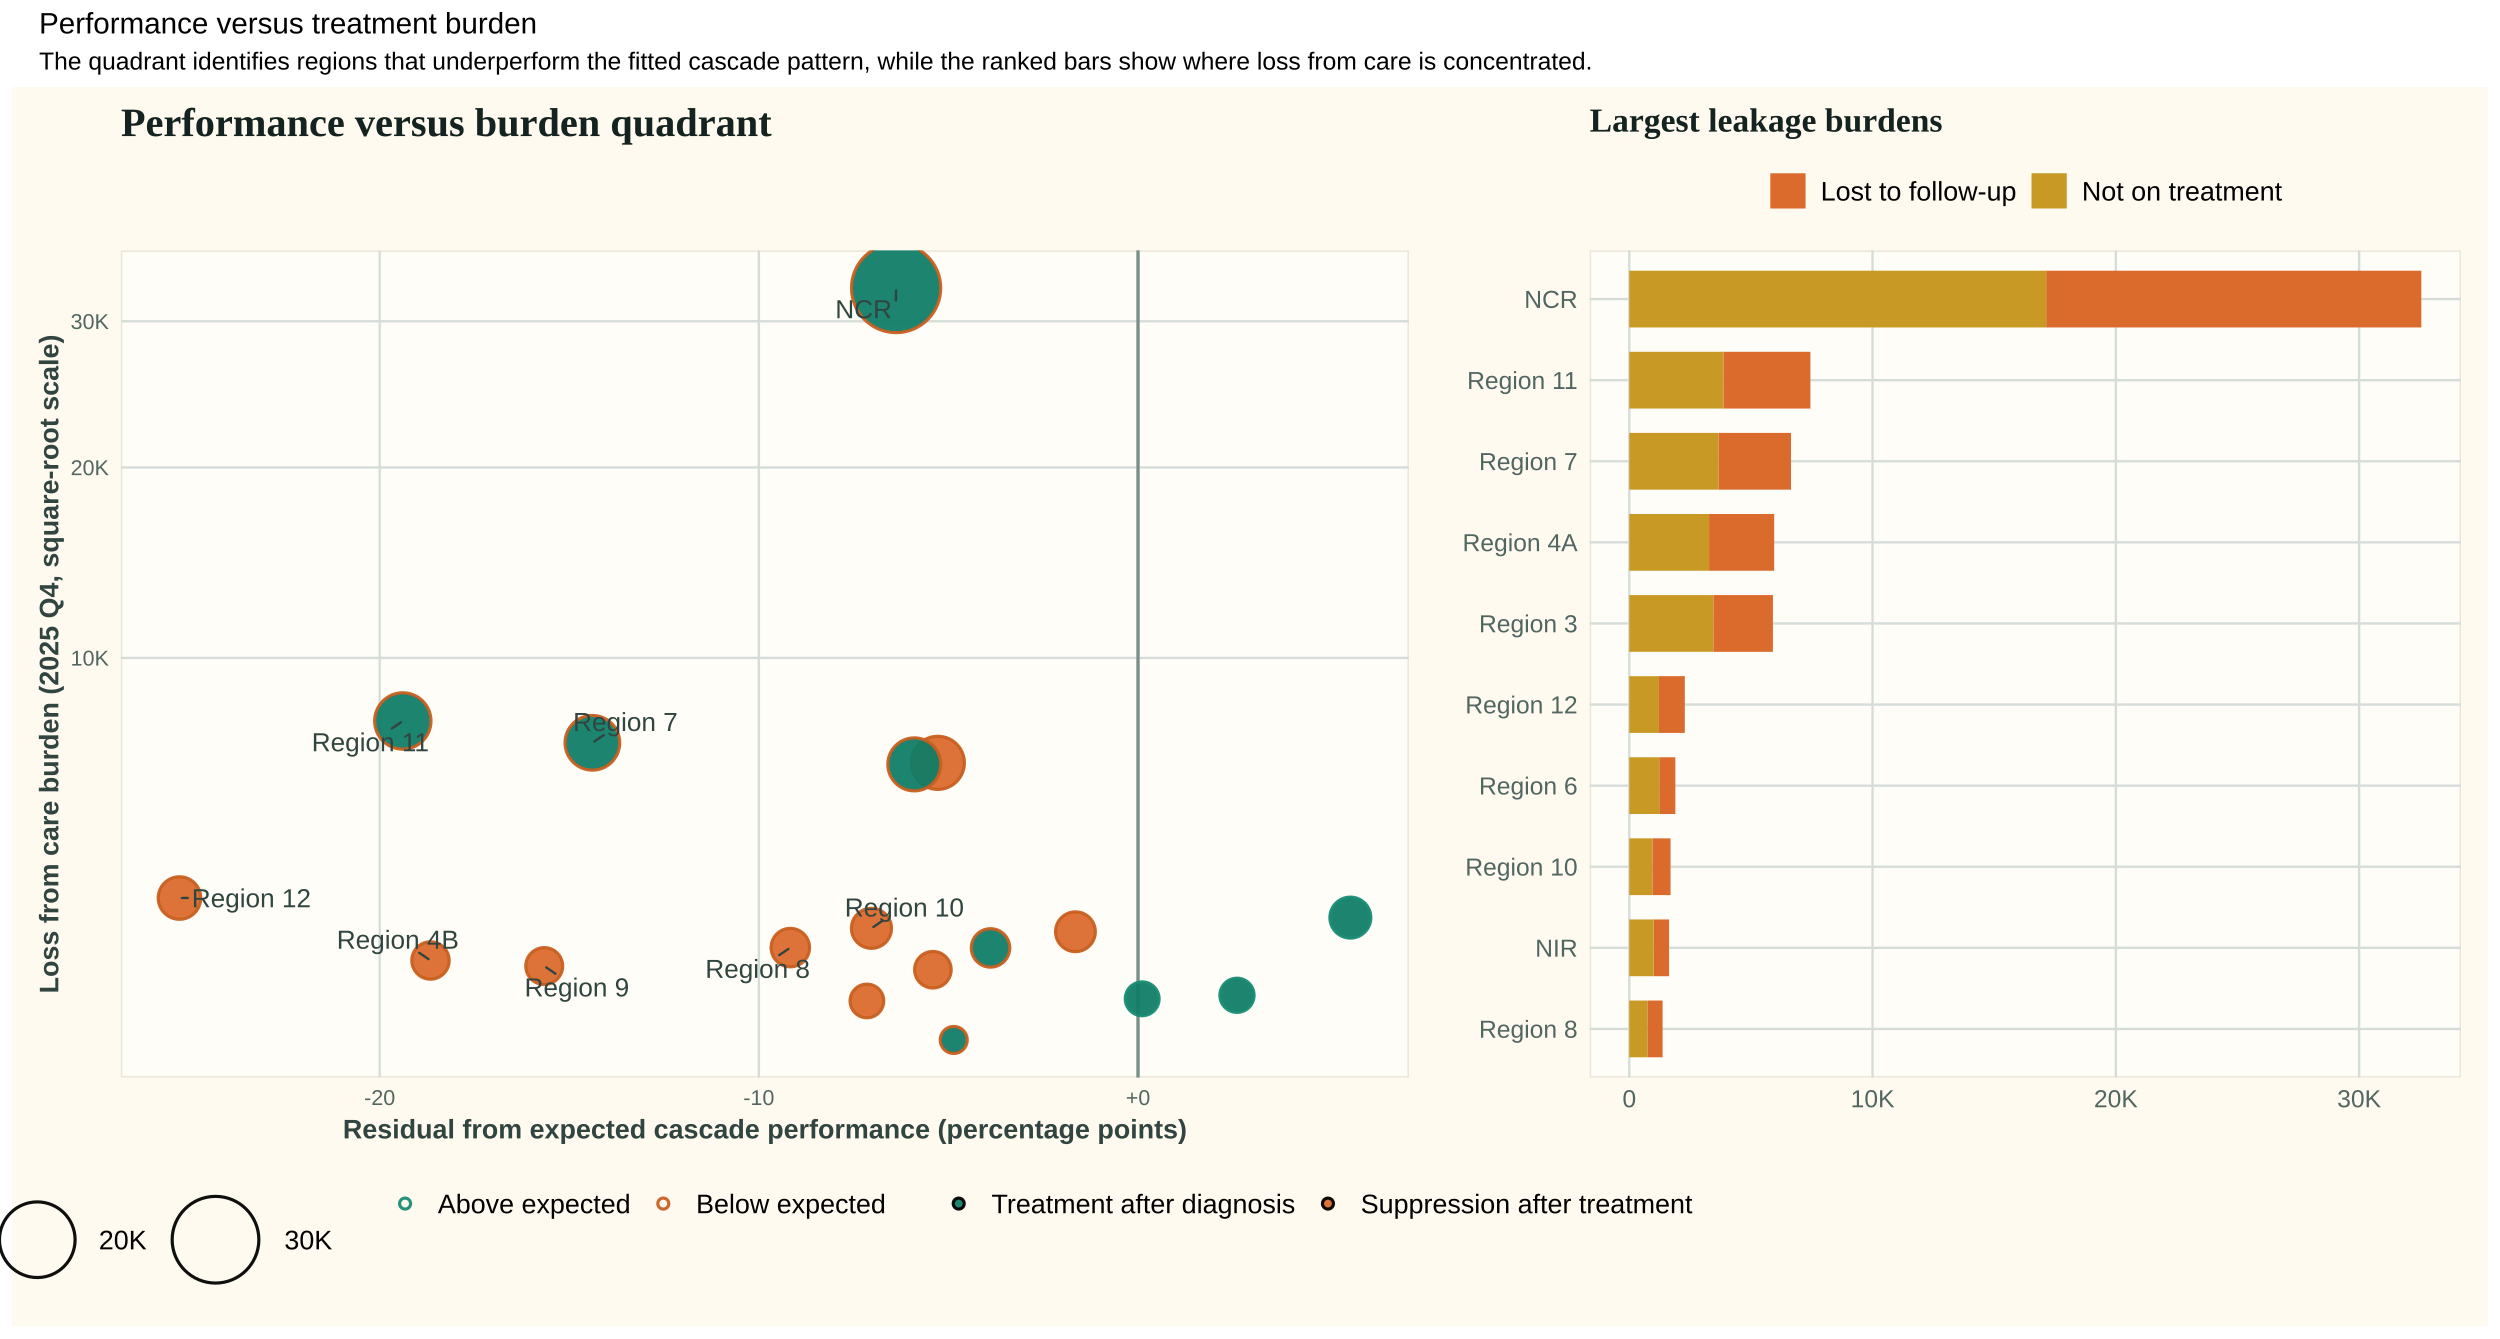
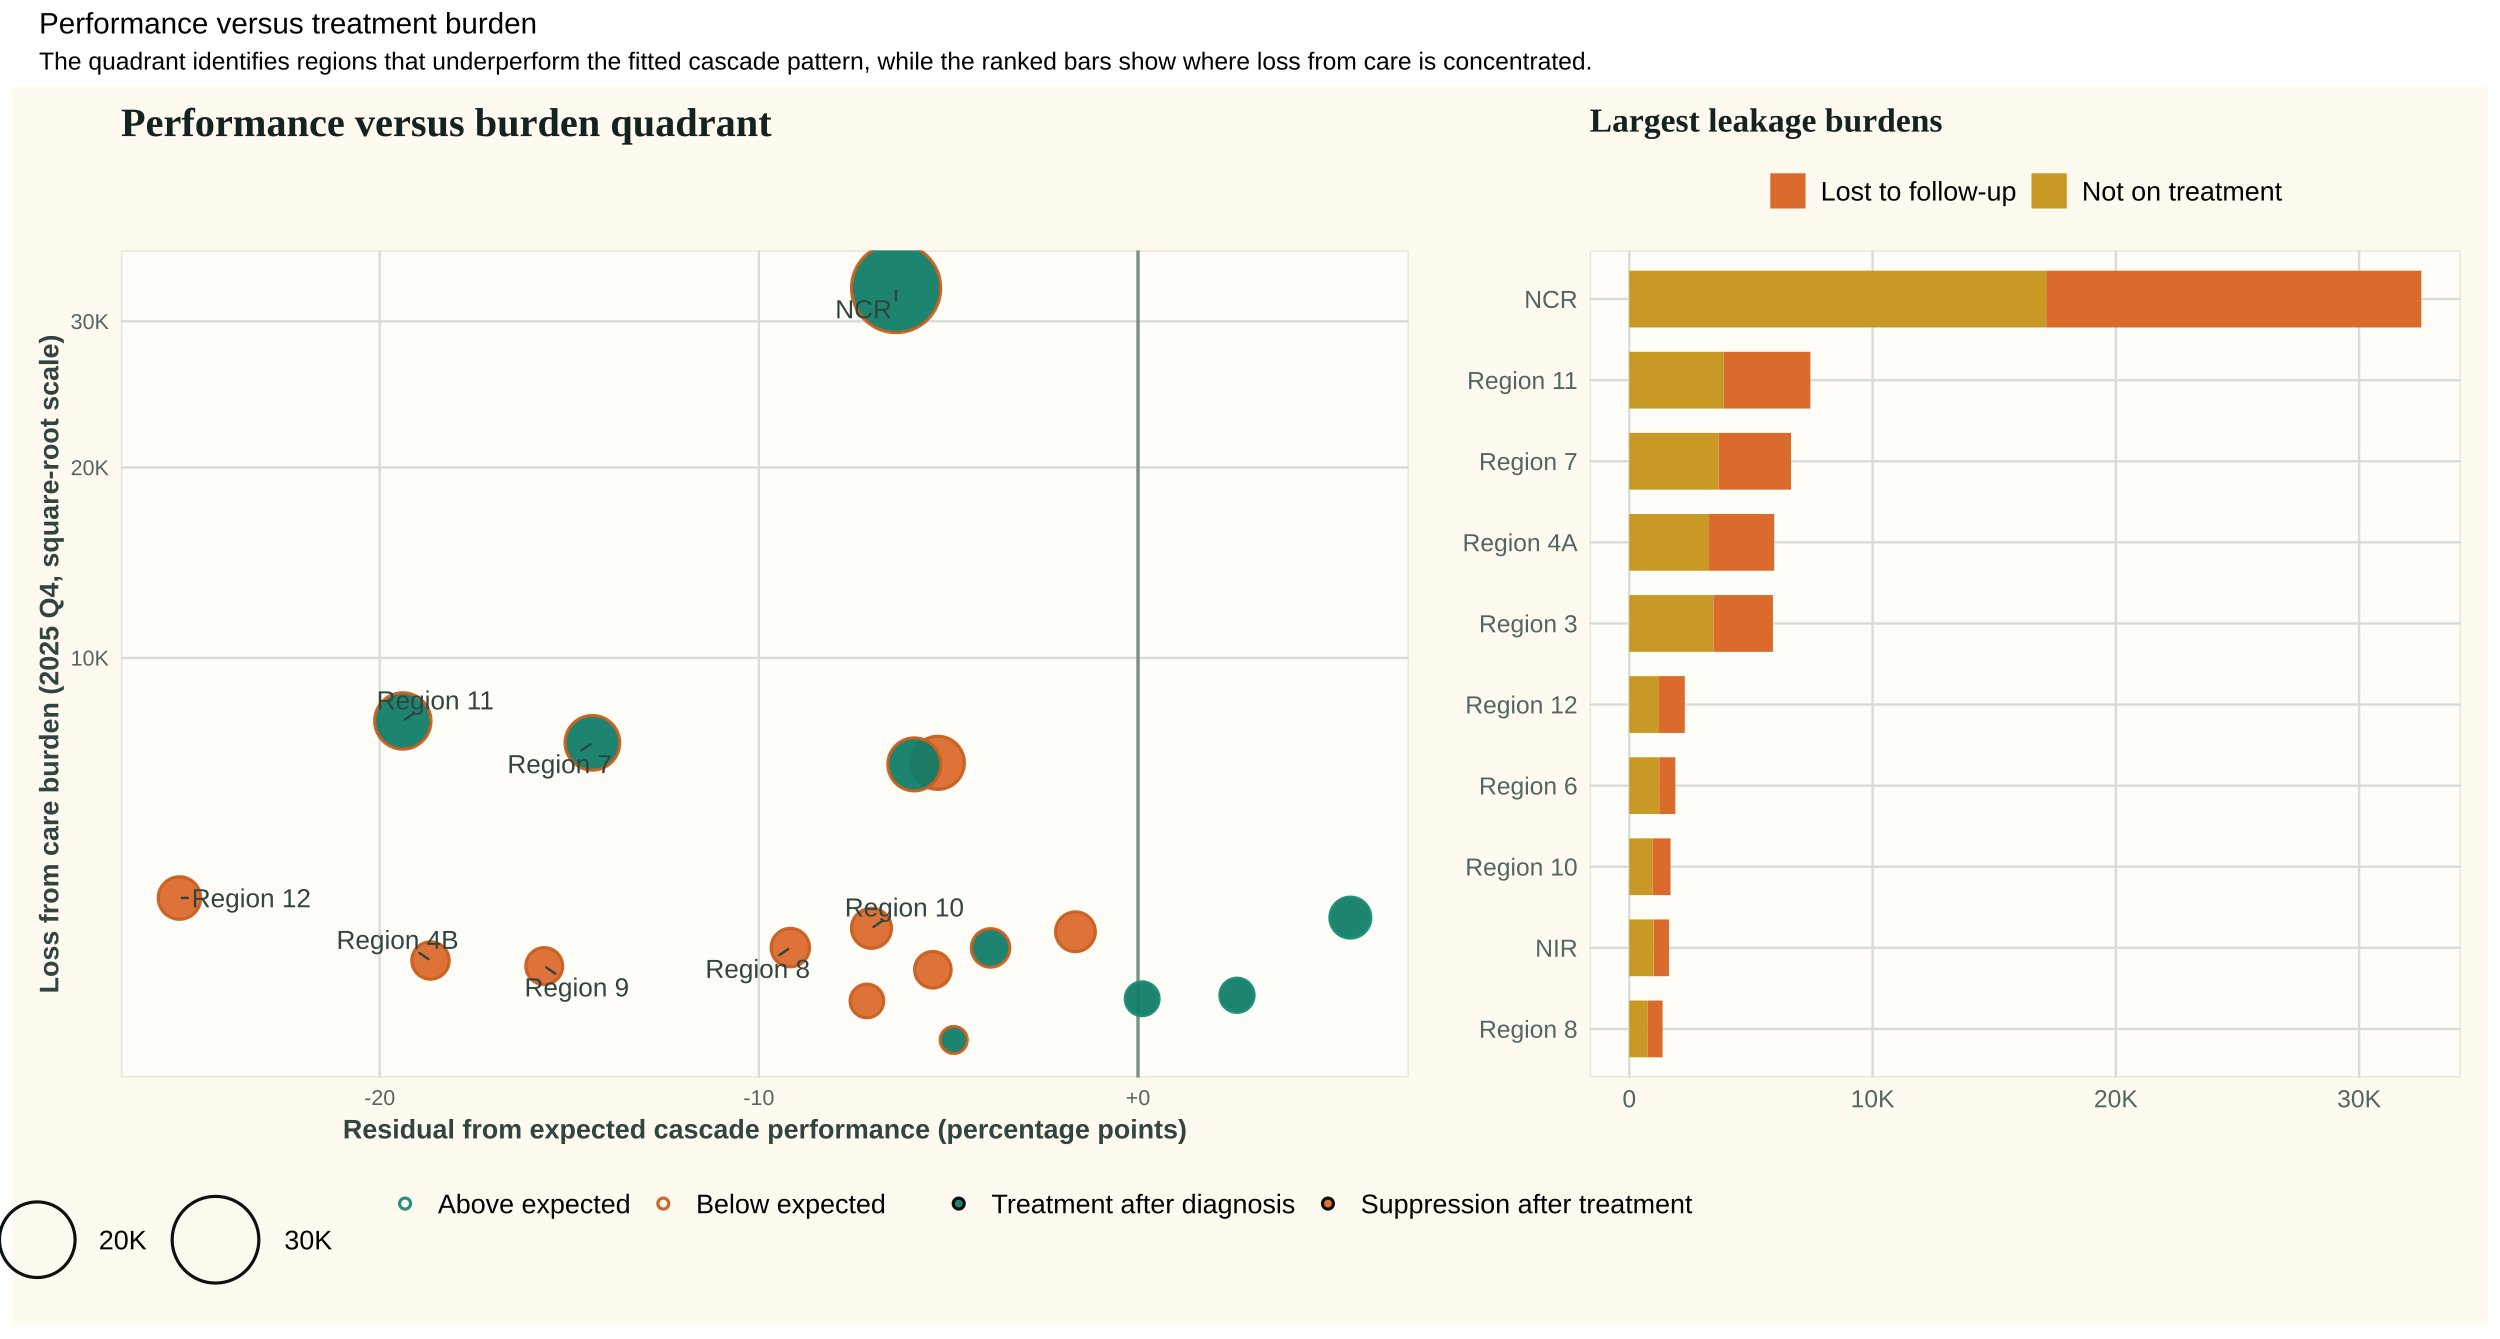
<svg xmlns="http://www.w3.org/2000/svg" width="1116.00pt" height="597.60pt" viewBox="0 0 1116.00 597.60">
  <g class="svglite">
    <defs>
      <style type="text/css">
    .svglite line, .svglite polyline, .svglite polygon, .svglite path, .svglite rect, .svglite circle {
      fill: none;
      stroke: #000000;
      stroke-linecap: round;
      stroke-linejoin: round;
      stroke-miterlimit: 10.00;
    }
    .svglite text {
      white-space: pre;
    }
    .svglite g.glyphgroup path {
      fill: inherit;
      stroke: none;
    }
  </style>
    </defs>
    <rect width="100%" height="100%" style="stroke: none; fill: #FFFFFF;" />
    <defs>
      <clipPath id="cpMC4wMHwxMTE2LjAwfDAuMDB8NTk3LjYw">
        <rect x="0.00" y="0.00" width="1116.00" height="597.60" />
      </clipPath>
    </defs>
    <g clip-path="url(#cpMC4wMHwxMTE2LjAwfDAuMDB8NTk3LjYw)">
      <rect x="0.00" y="-0" width="1116.00" height="597.60" style="stroke-width: 1.07; stroke: #FFFFFF; fill: #FFFFFF;" />
    </g>
    <defs>
      <clipPath id="cpNTMuOTh8MTA5OC41N3wxMTEuNzl8NDgxLjAz">
        <rect x="53.98" y="111.79" width="1044.58" height="369.23" />
      </clipPath>
    </defs>
    <g clip-path="url(#cpNTMuOTh8MTA5OC41N3wxMTEuNzl8NDgxLjAz)">
</g>
    <g clip-path="url(#cpMC4wMHwxMTE2LjAwfDAuMDB8NTk3LjYw)">
</g>
    <defs>
      <clipPath id="cpNS40OHw2NDAuODl8MzguODV8NTkyLjEy">
        <rect x="5.48" y="38.85" width="635.41" height="553.27" />
      </clipPath>
    </defs>
    <g clip-path="url(#cpNS40OHw2NDAuODl8MzguODV8NTkyLjEy)">
      <rect x="5.48" y="38.85" width="635.41" height="553.27" style="stroke-width: 1.16; stroke: none; fill: #FFFAF0;" />
    </g>
    <g clip-path="url(#cpMC4wMHwxMTE2LjAwfDAuMDB8NTk3LjYw)">
</g>
    <defs>
      <clipPath id="cpNjQwLjg5fDExMTAuNTJ8MzguODV8NTkyLjEy">
        <rect x="640.89" y="38.85" width="469.63" height="553.27" />
      </clipPath>
    </defs>
    <g clip-path="url(#cpNjQwLjg5fDExMTAuNTJ8MzguODV8NTkyLjEy)">
      <rect x="640.89" y="38.85" width="469.63" height="553.27" style="stroke-width: 1.16; stroke: none; fill: #FFFAF0;" />
    </g>
    <g clip-path="url(#cpMC4wMHwxMTE2LjAwfDAuMDB8NTk3LjYw)">
</g>
    <defs>
      <clipPath id="cpNTMuOTh8NjI4LjkzfDExMS43OXw0ODEuMDM=">
        <rect x="53.98" y="111.79" width="574.95" height="369.23" />
      </clipPath>
    </defs>
    <g clip-path="url(#cpNTMuOTh8NjI4LjkzfDExMS43OXw0ODEuMDM=)">
      <rect x="53.98" y="111.79" width="574.95" height="369.23" style="stroke-width: 1.28; stroke: #EBE4D8; fill: #FFFDF8;" />
      <polyline points="53.98,293.69 628.93,293.69 " style="stroke-width: 1.07; stroke: #D6DDD9; stroke-linecap: butt;" />
      <polyline points="53.98,208.67 628.93,208.67 " style="stroke-width: 1.07; stroke: #D6DDD9; stroke-linecap: butt;" />
      <polyline points="53.98,143.42 628.93,143.42 " style="stroke-width: 1.07; stroke: #D6DDD9; stroke-linecap: butt;" />
      <polyline points="169.49,481.03 169.49,111.79 " style="stroke-width: 1.07; stroke: #D6DDD9; stroke-linecap: butt;" />
      <polyline points="338.75,481.03 338.75,111.79 " style="stroke-width: 1.07; stroke: #D6DDD9; stroke-linecap: butt;" />
      <polyline points="508.01,481.03 508.01,111.79 " style="stroke-width: 1.07; stroke: #D6DDD9; stroke-linecap: butt;" />
      <line x1="508.01" y1="481.03" x2="508.01" y2="111.79" style="stroke-width: 1.49; stroke: #7A8F88; stroke-linecap: butt;" />
      <circle cx="400.02" cy="128.58" r="19.91" style="stroke-width: 1.42; stroke: #C85F1F; stroke-opacity: 0.94; fill: #0F7C66; fill-opacity: 0.94;" />
      <circle cx="179.81" cy="321.84" r="12.58" style="stroke-width: 1.42; stroke: #C85F1F; stroke-opacity: 0.94; fill: #0F7C66; fill-opacity: 0.94;" />
      <circle cx="264.44" cy="331.59" r="12.20" style="stroke-width: 1.42; stroke: #C85F1F; stroke-opacity: 0.94; fill: #0F7C66; fill-opacity: 0.94;" />
      <circle cx="418.64" cy="340.53" r="11.86" style="stroke-width: 1.42; stroke: #C85F1F; stroke-opacity: 0.94; fill: #DB6B2C; fill-opacity: 0.94;" />
      <circle cx="408.15" cy="341.22" r="11.83" style="stroke-width: 1.42; stroke: #C85F1F; stroke-opacity: 0.94; fill: #0F7C66; fill-opacity: 0.94;" />
      <circle cx="80.12" cy="400.88" r="9.49" style="stroke-width: 1.42; stroke: #C85F1F; stroke-opacity: 0.94; fill: #DB6B2C; fill-opacity: 0.94;" />
      <circle cx="602.80" cy="409.62" r="9.14" style="stroke-width: 1.42; stroke: #1A8B73; stroke-opacity: 0.94; fill: #0F7C66; fill-opacity: 0.94;" />
      <circle cx="389.02" cy="414.40" r="8.94" style="stroke-width: 1.42; stroke: #C85F1F; stroke-opacity: 0.94; fill: #DB6B2C; fill-opacity: 0.94;" />
      <circle cx="480.08" cy="415.93" r="8.88" style="stroke-width: 1.42; stroke: #C85F1F; stroke-opacity: 0.94; fill: #DB6B2C; fill-opacity: 0.94;" />
      <circle cx="352.80" cy="423.01" r="8.58" style="stroke-width: 1.42; stroke: #C85F1F; stroke-opacity: 0.94; fill: #DB6B2C; fill-opacity: 0.94;" />
      <circle cx="442.17" cy="423.15" r="8.58" style="stroke-width: 1.42; stroke: #C85F1F; stroke-opacity: 0.94; fill: #0F7C66; fill-opacity: 0.94;" />
      <circle cx="192.17" cy="428.77" r="8.34" style="stroke-width: 1.42; stroke: #C85F1F; stroke-opacity: 0.94; fill: #DB6B2C; fill-opacity: 0.94;" />
      <circle cx="242.95" cy="431.25" r="8.23" style="stroke-width: 1.42; stroke: #C85F1F; stroke-opacity: 0.94; fill: #DB6B2C; fill-opacity: 0.94;" />
      <circle cx="416.44" cy="432.89" r="8.16" style="stroke-width: 1.42; stroke: #C85F1F; stroke-opacity: 0.94; fill: #DB6B2C; fill-opacity: 0.94;" />
      <circle cx="552.19" cy="444.30" r="7.63" style="stroke-width: 1.42; stroke: #1A8B73; stroke-opacity: 0.94; fill: #0F7C66; fill-opacity: 0.94;" />
      <circle cx="509.87" cy="445.86" r="7.55" style="stroke-width: 1.42; stroke: #1A8B73; stroke-opacity: 0.94; fill: #0F7C66; fill-opacity: 0.94;" />
      <circle cx="386.99" cy="446.83" r="7.51" style="stroke-width: 1.42; stroke: #C85F1F; stroke-opacity: 0.94; fill: #DB6B2C; fill-opacity: 0.94;" />
      <circle cx="425.75" cy="464.24" r="6.04" style="stroke-width: 1.42; stroke: #C85F1F; stroke-opacity: 0.94; fill: #0F7C66; fill-opacity: 0.94;" />
-       <line x1="83.84" y1="400.83" x2="81.18" y2="400.86" style="stroke-width: 1.07; stroke: #314540;" />
-       <line x1="174.86" y1="325.23" x2="178.93" y2="322.45" style="stroke-width: 1.07; stroke: #314540;" />
-       <line x1="187.12" y1="425.32" x2="191.29" y2="428.17" style="stroke-width: 1.07; stroke: #314540;" />
-       <line x1="247.94" y1="434.66" x2="243.83" y2="431.85" style="stroke-width: 1.07; stroke: #314540;" />
-       <line x1="269.53" y1="328.11" x2="265.32" y2="330.99" style="stroke-width: 1.07; stroke: #314540;" />
-       <line x1="399.94" y1="134.08" x2="400.01" y2="129.64" style="stroke-width: 1.07; stroke: #314540;" />
-       <line x1="347.85" y1="426.38" x2="351.92" y2="423.61" style="stroke-width: 1.07; stroke: #314540;" />
-       <line x1="394.09" y1="410.93" x2="389.90" y2="413.80" style="stroke-width: 1.07; stroke: #314540;" />
-       <text x="112.22" y="405.00" text-anchor="middle" style="font-size: 11.67px;fill: #314540; font-family: &quot;Arial&quot;;" textLength="53.16px" lengthAdjust="spacingAndGlyphs">Region 12</text>
-       <text x="165.33" y="335.37" text-anchor="middle" style="font-size: 11.67px;fill: #314540; font-family: &quot;Arial&quot;;" textLength="52.30px" lengthAdjust="spacingAndGlyphs">Region 11</text>
-       <text x="177.59" y="423.52" text-anchor="middle" style="font-size: 11.67px;fill: #314540; font-family: &quot;Arial&quot;;" textLength="54.45px" lengthAdjust="spacingAndGlyphs">Region 4B</text>
-       <text x="257.53" y="444.81" text-anchor="middle" style="font-size: 11.67px;fill: #314540; font-family: &quot;Arial&quot;;" textLength="46.67px" lengthAdjust="spacingAndGlyphs">Region 9</text>
-       <text x="279.19" y="326.31" text-anchor="middle" style="font-size: 11.67px;fill: #314540; font-family: &quot;Arial&quot;;" textLength="46.67px" lengthAdjust="spacingAndGlyphs">Region 7</text>
-       <text x="385.51" y="142.08" text-anchor="middle" style="font-size: 11.67px;fill: #314540; font-family: &quot;Arial&quot;;" textLength="25.27px" lengthAdjust="spacingAndGlyphs">NCR</text>
-       <text x="338.21" y="436.53" text-anchor="middle" style="font-size: 11.67px;fill: #314540; font-family: &quot;Arial&quot;;" textLength="46.67px" lengthAdjust="spacingAndGlyphs">Region 8</text>
-       <text x="403.71" y="409.13" text-anchor="middle" style="font-size: 11.67px;fill: #314540; font-family: &quot;Arial&quot;;" textLength="53.16px" lengthAdjust="spacingAndGlyphs">Region 10</text>
+       <line x1="83.81" y1="400.83" x2="81.18" y2="400.86" style="stroke-width: 1.07; stroke: #314540;" />
+       <line x1="184.75" y1="318.47" x2="180.69" y2="321.24" style="stroke-width: 1.07; stroke: #314540;" />
+       <line x1="187.20" y1="425.39" x2="191.29" y2="428.17" style="stroke-width: 1.07; stroke: #314540;" />
+       <line x1="247.93" y1="434.66" x2="243.83" y2="431.85" style="stroke-width: 1.07; stroke: #314540;" />
+       <line x1="259.46" y1="335.00" x2="263.56" y2="332.19" style="stroke-width: 1.07; stroke: #314540;" />
+       <line x1="399.91" y1="134.07" x2="400.00" y2="129.64" style="stroke-width: 1.07; stroke: #314540;" />
+       <line x1="347.86" y1="426.38" x2="351.92" y2="423.61" style="stroke-width: 1.07; stroke: #314540;" />
+       <line x1="394.10" y1="410.92" x2="389.90" y2="413.80" style="stroke-width: 1.07; stroke: #314540;" />
+       <text x="112.19" y="405.00" text-anchor="middle" style="font-size: 11.67px;fill: #314540; font-family: &quot;Arial&quot;;" textLength="53.16px" lengthAdjust="spacingAndGlyphs">Region 12</text>
+       <text x="194.32" y="316.67" text-anchor="middle" style="font-size: 11.67px;fill: #314540; font-family: &quot;Arial&quot;;" textLength="52.30px" lengthAdjust="spacingAndGlyphs">Region 11</text>
+       <text x="177.47" y="423.59" text-anchor="middle" style="font-size: 11.67px;fill: #314540; font-family: &quot;Arial&quot;;" textLength="54.45px" lengthAdjust="spacingAndGlyphs">Region 4B</text>
+       <text x="257.50" y="444.80" text-anchor="middle" style="font-size: 11.67px;fill: #314540; font-family: &quot;Arial&quot;;" textLength="46.67px" lengthAdjust="spacingAndGlyphs">Region 9</text>
+       <text x="249.85" y="345.14" text-anchor="middle" style="font-size: 11.67px;fill: #314540; font-family: &quot;Arial&quot;;" textLength="46.67px" lengthAdjust="spacingAndGlyphs">Region 7</text>
+       <text x="385.48" y="142.07" text-anchor="middle" style="font-size: 11.67px;fill: #314540; font-family: &quot;Arial&quot;;" textLength="25.27px" lengthAdjust="spacingAndGlyphs">NCR</text>
+       <text x="338.25" y="436.53" text-anchor="middle" style="font-size: 11.67px;fill: #314540; font-family: &quot;Arial&quot;;" textLength="46.67px" lengthAdjust="spacingAndGlyphs">Region 8</text>
+       <text x="403.72" y="409.12" text-anchor="middle" style="font-size: 11.67px;fill: #314540; font-family: &quot;Arial&quot;;" textLength="53.16px" lengthAdjust="spacingAndGlyphs">Region 10</text>
    </g>
    <g clip-path="url(#cpMC4wMHwxMTE2LjAwfDAuMDB8NTk3LjYw)">
      <text x="48.60" y="297.12" text-anchor="end" style="font-size: 9.60px;fill: #516661; font-family: &quot;Arial&quot;;" textLength="17.06px" lengthAdjust="spacingAndGlyphs">10K</text>
      <text x="48.60" y="212.10" text-anchor="end" style="font-size: 9.60px;fill: #516661; font-family: &quot;Arial&quot;;" textLength="17.06px" lengthAdjust="spacingAndGlyphs">20K</text>
      <text x="48.60" y="146.86" text-anchor="end" style="font-size: 9.60px;fill: #516661; font-family: &quot;Arial&quot;;" textLength="17.06px" lengthAdjust="spacingAndGlyphs">30K</text>
      <text x="169.49" y="493.28" text-anchor="middle" style="font-size: 9.60px;fill: #516661; font-family: &quot;Arial&quot;;" textLength="13.84px" lengthAdjust="spacingAndGlyphs">-20</text>
      <text x="338.75" y="493.28" text-anchor="middle" style="font-size: 9.60px;fill: #516661; font-family: &quot;Arial&quot;;" textLength="13.84px" lengthAdjust="spacingAndGlyphs">-10</text>
      <text x="508.01" y="493.28" text-anchor="middle" style="font-size: 9.60px;fill: #516661; font-family: &quot;Arial&quot;;" textLength="10.94px" lengthAdjust="spacingAndGlyphs">+0</text>
      <text x="341.46" y="508.19" text-anchor="middle" style="font-size: 12.00px; font-weight: bold;fill: #314540; font-family: &quot;Arial&quot;;" textLength="376.70px" lengthAdjust="spacingAndGlyphs">Residual from expected cascade performance (percentage points)</text>
      <text transform="translate(26.03,296.41) rotate(-90)" text-anchor="middle" style="font-size: 12.00px; font-weight: bold;fill: #314540; font-family: &quot;Arial&quot;;" textLength="294.02px" lengthAdjust="spacingAndGlyphs">Loss from care burden (2025 Q4, square-root scale)</text>
      <circle cx="-55.34" cy="553.41" r="13.65" style="stroke-width: 1.42; stroke: #000000; stroke-opacity: 0.94;" />
      <circle cx="16.64" cy="553.41" r="16.88" style="stroke-width: 1.42; stroke: #000000; stroke-opacity: 0.94;" />
      <circle cx="96.20" cy="553.41" r="19.35" style="stroke-width: 1.42; stroke: #000000; stroke-opacity: 0.94;" />
      <text x="-32.17" y="557.70" style="font-size: 12.00px; font-family: &quot;Arial&quot;;" textLength="21.34px" lengthAdjust="spacingAndGlyphs">10K</text>
      <text x="44.11" y="557.70" style="font-size: 12.00px; font-family: &quot;Arial&quot;;" textLength="21.34px" lengthAdjust="spacingAndGlyphs">20K</text>
      <text x="126.94" y="557.70" style="font-size: 12.00px; font-family: &quot;Arial&quot;;" textLength="21.34px" lengthAdjust="spacingAndGlyphs">30K</text>
      <circle cx="180.83" cy="537.28" r="2.45" style="stroke-width: 1.42; stroke: #1A8B73; stroke-opacity: 0.94;" />
      <circle cx="296.10" cy="537.28" r="2.45" style="stroke-width: 1.42; stroke: #C85F1F; stroke-opacity: 0.94;" />
      <text x="195.45" y="541.58" style="font-size: 12.00px; font-family: &quot;Arial&quot;;" textLength="86.03px" lengthAdjust="spacingAndGlyphs">Above expected</text>
      <text x="310.72" y="541.58" style="font-size: 12.00px; font-family: &quot;Arial&quot;;" textLength="84.70px" lengthAdjust="spacingAndGlyphs">Below expected</text>
      <circle cx="427.97" cy="537.28" r="2.45" style="stroke-width: 1.42; stroke: #000000; stroke-opacity: 0.94; fill: #0F7C66; fill-opacity: 0.94;" />
      <circle cx="592.80" cy="537.28" r="2.45" style="stroke-width: 1.42; stroke: #000000; stroke-opacity: 0.94; fill: #DB6B2C; fill-opacity: 0.94;" />
      <text x="442.59" y="541.58" style="font-size: 12.00px; font-family: &quot;Arial&quot;;" textLength="135.59px" lengthAdjust="spacingAndGlyphs">Treatment after diagnosis</text>
      <text x="607.42" y="541.58" style="font-size: 12.00px; font-family: &quot;Arial&quot;;" textLength="148.03px" lengthAdjust="spacingAndGlyphs">Suppression after treatment</text>
      <text x="53.98" y="60.74" style="font-size: 18.00px; font-weight: bold;fill: #14231F; font-family: &quot;Times New Roman&quot;;" textLength="290.50px" lengthAdjust="spacingAndGlyphs">Performance versus burden quadrant</text>
    </g>
    <defs>
      <clipPath id="cpNzA5LjYzfDEwOTguNTd8MTExLjc5fDQ4MS4wMw==">
        <rect x="709.63" y="111.79" width="388.94" height="369.23" />
      </clipPath>
    </defs>
    <g clip-path="url(#cpNzA5LjYzfDEwOTguNTd8MTExLjc5fDQ4MS4wMw==)">
      <rect x="709.63" y="111.79" width="388.94" height="369.23" style="stroke-width: 1.28; stroke: #EBE4D8; fill: #FFFDF8;" />
      <polyline points="709.63,459.31 1098.57,459.31 " style="stroke-width: 1.07; stroke: #D6DDD9; stroke-linecap: butt;" />
      <polyline points="709.63,423.11 1098.57,423.11 " style="stroke-width: 1.07; stroke: #D6DDD9; stroke-linecap: butt;" />
      <polyline points="709.63,386.91 1098.57,386.91 " style="stroke-width: 1.07; stroke: #D6DDD9; stroke-linecap: butt;" />
      <polyline points="709.63,350.71 1098.57,350.71 " style="stroke-width: 1.07; stroke: #D6DDD9; stroke-linecap: butt;" />
      <polyline points="709.63,314.51 1098.57,314.51 " style="stroke-width: 1.07; stroke: #D6DDD9; stroke-linecap: butt;" />
      <polyline points="709.63,278.31 1098.57,278.31 " style="stroke-width: 1.07; stroke: #D6DDD9; stroke-linecap: butt;" />
      <polyline points="709.63,242.11 1098.57,242.11 " style="stroke-width: 1.07; stroke: #D6DDD9; stroke-linecap: butt;" />
      <polyline points="709.63,205.91 1098.57,205.91 " style="stroke-width: 1.07; stroke: #D6DDD9; stroke-linecap: butt;" />
      <polyline points="709.63,169.71 1098.57,169.71 " style="stroke-width: 1.07; stroke: #D6DDD9; stroke-linecap: butt;" />
      <polyline points="709.63,133.51 1098.57,133.51 " style="stroke-width: 1.07; stroke: #D6DDD9; stroke-linecap: butt;" />
      <polyline points="727.31,481.03 727.31,111.79 " style="stroke-width: 1.07; stroke: #D6DDD9; stroke-linecap: butt;" />
      <polyline points="835.91,481.03 835.91,111.79 " style="stroke-width: 1.07; stroke: #D6DDD9; stroke-linecap: butt;" />
      <polyline points="944.51,481.03 944.51,111.79 " style="stroke-width: 1.07; stroke: #D6DDD9; stroke-linecap: butt;" />
      <polyline points="1053.11,481.03 1053.11,111.79 " style="stroke-width: 1.07; stroke: #D6DDD9; stroke-linecap: butt;" />
      <rect x="913.41" y="120.84" width="167.47" height="25.34" style="stroke-width: 1.16; stroke: none; stroke-linecap: butt; stroke-linejoin: miter; fill: #DB6B2C;" />
      <rect x="727.31" y="120.84" width="186.11" height="25.34" style="stroke-width: 1.16; stroke: none; stroke-linecap: butt; stroke-linejoin: miter; fill: #C89A25;" />
      <rect x="769.49" y="157.04" width="38.67" height="25.34" style="stroke-width: 1.16; stroke: none; stroke-linecap: butt; stroke-linejoin: miter; fill: #DB6B2C;" />
      <rect x="727.31" y="157.04" width="42.18" height="25.34" style="stroke-width: 1.16; stroke: none; stroke-linecap: butt; stroke-linejoin: miter; fill: #C89A25;" />
      <rect x="767.08" y="193.24" width="32.43" height="25.34" style="stroke-width: 1.16; stroke: none; stroke-linecap: butt; stroke-linejoin: miter; fill: #DB6B2C;" />
      <rect x="727.31" y="193.24" width="39.77" height="25.34" style="stroke-width: 1.16; stroke: none; stroke-linecap: butt; stroke-linejoin: miter; fill: #C89A25;" />
      <rect x="762.93" y="229.44" width="29.07" height="25.34" style="stroke-width: 1.16; stroke: none; stroke-linecap: butt; stroke-linejoin: miter; fill: #DB6B2C;" />
      <rect x="727.31" y="229.44" width="35.62" height="25.34" style="stroke-width: 1.16; stroke: none; stroke-linecap: butt; stroke-linejoin: miter; fill: #C89A25;" />
      <rect x="764.83" y="265.64" width="26.61" height="25.34" style="stroke-width: 1.16; stroke: none; stroke-linecap: butt; stroke-linejoin: miter; fill: #DB6B2C;" />
      <rect x="727.31" y="265.64" width="37.52" height="25.34" style="stroke-width: 1.16; stroke: none; stroke-linecap: butt; stroke-linejoin: miter; fill: #C89A25;" />
      <rect x="740.56" y="301.84" width="11.54" height="25.34" style="stroke-width: 1.16; stroke: none; stroke-linecap: butt; stroke-linejoin: miter; fill: #DB6B2C;" />
      <rect x="727.31" y="301.84" width="13.25" height="25.34" style="stroke-width: 1.16; stroke: none; stroke-linecap: butt; stroke-linejoin: miter; fill: #C89A25;" />
      <rect x="740.68" y="338.04" width="7.20" height="25.34" style="stroke-width: 1.16; stroke: none; stroke-linecap: butt; stroke-linejoin: miter; fill: #DB6B2C;" />
      <rect x="727.31" y="338.04" width="13.37" height="25.34" style="stroke-width: 1.16; stroke: none; stroke-linecap: butt; stroke-linejoin: miter; fill: #C89A25;" />
      <rect x="737.60" y="374.24" width="8.13" height="25.34" style="stroke-width: 1.16; stroke: none; stroke-linecap: butt; stroke-linejoin: miter; fill: #DB6B2C;" />
      <rect x="727.31" y="374.24" width="10.30" height="25.34" style="stroke-width: 1.16; stroke: none; stroke-linecap: butt; stroke-linejoin: miter; fill: #C89A25;" />
      <rect x="738.20" y="410.44" width="6.87" height="25.34" style="stroke-width: 1.16; stroke: none; stroke-linecap: butt; stroke-linejoin: miter; fill: #DB6B2C;" />
      <rect x="727.31" y="410.44" width="10.89" height="25.34" style="stroke-width: 1.16; stroke: none; stroke-linecap: butt; stroke-linejoin: miter; fill: #C89A25;" />
      <rect x="735.38" y="446.64" width="6.80" height="25.34" style="stroke-width: 1.16; stroke: none; stroke-linecap: butt; stroke-linejoin: miter; fill: #DB6B2C;" />
      <rect x="727.31" y="446.64" width="8.07" height="25.34" style="stroke-width: 1.16; stroke: none; stroke-linecap: butt; stroke-linejoin: miter; fill: #C89A25;" />
    </g>
    <g clip-path="url(#cpMC4wMHwxMTE2LjAwfDAuMDB8NTk3LjYw)">
      <text x="704.25" y="463.25" text-anchor="end" style="font-size: 11.00px;fill: #516661; font-family: &quot;Arial&quot;;" textLength="44.06px" lengthAdjust="spacingAndGlyphs">Region 8</text>
      <text x="704.25" y="427.05" text-anchor="end" style="font-size: 11.00px;fill: #516661; font-family: &quot;Arial&quot;;" textLength="18.94px" lengthAdjust="spacingAndGlyphs">NIR</text>
      <text x="704.25" y="390.85" text-anchor="end" style="font-size: 11.00px;fill: #516661; font-family: &quot;Arial&quot;;" textLength="50.19px" lengthAdjust="spacingAndGlyphs">Region 10</text>
      <text x="704.25" y="354.65" text-anchor="end" style="font-size: 11.00px;fill: #516661; font-family: &quot;Arial&quot;;" textLength="44.06px" lengthAdjust="spacingAndGlyphs">Region 6</text>
      <text x="704.25" y="318.45" text-anchor="end" style="font-size: 11.00px;fill: #516661; font-family: &quot;Arial&quot;;" textLength="50.19px" lengthAdjust="spacingAndGlyphs">Region 12</text>
      <text x="704.25" y="282.25" text-anchor="end" style="font-size: 11.00px;fill: #516661; font-family: &quot;Arial&quot;;" textLength="44.06px" lengthAdjust="spacingAndGlyphs">Region 3</text>
      <text x="704.25" y="246.05" text-anchor="end" style="font-size: 11.00px;fill: #516661; font-family: &quot;Arial&quot;;" textLength="51.41px" lengthAdjust="spacingAndGlyphs">Region 4A</text>
      <text x="704.25" y="209.85" text-anchor="end" style="font-size: 11.00px;fill: #516661; font-family: &quot;Arial&quot;;" textLength="44.06px" lengthAdjust="spacingAndGlyphs">Region 7</text>
      <text x="704.25" y="173.65" text-anchor="end" style="font-size: 11.00px;fill: #516661; font-family: &quot;Arial&quot;;" textLength="49.38px" lengthAdjust="spacingAndGlyphs">Region 11</text>
      <text x="704.25" y="137.45" text-anchor="end" style="font-size: 11.00px;fill: #516661; font-family: &quot;Arial&quot;;" textLength="23.81px" lengthAdjust="spacingAndGlyphs">NCR</text>
      <text x="727.31" y="494.28" text-anchor="middle" style="font-size: 11.00px;fill: #516661; font-family: &quot;Arial&quot;;" textLength="6.12px" lengthAdjust="spacingAndGlyphs">0</text>
      <text x="835.91" y="494.28" text-anchor="middle" style="font-size: 11.00px;fill: #516661; font-family: &quot;Arial&quot;;" textLength="19.59px" lengthAdjust="spacingAndGlyphs">10K</text>
      <text x="944.51" y="494.28" text-anchor="middle" style="font-size: 11.00px;fill: #516661; font-family: &quot;Arial&quot;;" textLength="19.59px" lengthAdjust="spacingAndGlyphs">20K</text>
      <text x="1053.11" y="494.28" text-anchor="middle" style="font-size: 11.00px;fill: #516661; font-family: &quot;Arial&quot;;" textLength="19.59px" lengthAdjust="spacingAndGlyphs">30K</text>
      <rect x="790.27" y="77.35" width="15.73" height="15.73" style="stroke-width: 1.16; stroke: none; stroke-linecap: butt; stroke-linejoin: miter; fill: #DB6B2C;" />
      <rect x="906.87" y="77.35" width="15.73" height="15.73" style="stroke-width: 1.16; stroke: none; stroke-linecap: butt; stroke-linejoin: miter; fill: #C89A25;" />
      <text x="812.76" y="89.52" style="font-size: 12.00px; font-family: &quot;Arial&quot;;" textLength="87.36px" lengthAdjust="spacingAndGlyphs">Lost to follow-up</text>
      <text x="929.35" y="89.52" style="font-size: 12.00px; font-family: &quot;Arial&quot;;" textLength="89.34px" lengthAdjust="spacingAndGlyphs">Not on treatment</text>
      <text x="709.63" y="58.75" style="font-size: 15.00px; font-weight: bold;fill: #14231F; font-family: &quot;Times New Roman&quot;;" textLength="157.52px" lengthAdjust="spacingAndGlyphs">Largest leakage burdens</text>
      <text x="17.43" y="31.05" style="font-size: 11.00px; font-family: &quot;Arial&quot;;" textLength="693.91px" lengthAdjust="spacingAndGlyphs">The quadrant identifies regions that underperform the fitted cascade pattern, while the ranked bars show where loss from care is concentrated.</text>
      <text x="17.43" y="14.93" style="font-size: 13.20px; font-family: &quot;Arial&quot;;" textLength="221.94px" lengthAdjust="spacingAndGlyphs">Performance versus treatment burden</text>
    </g>
  </g>
</svg>
